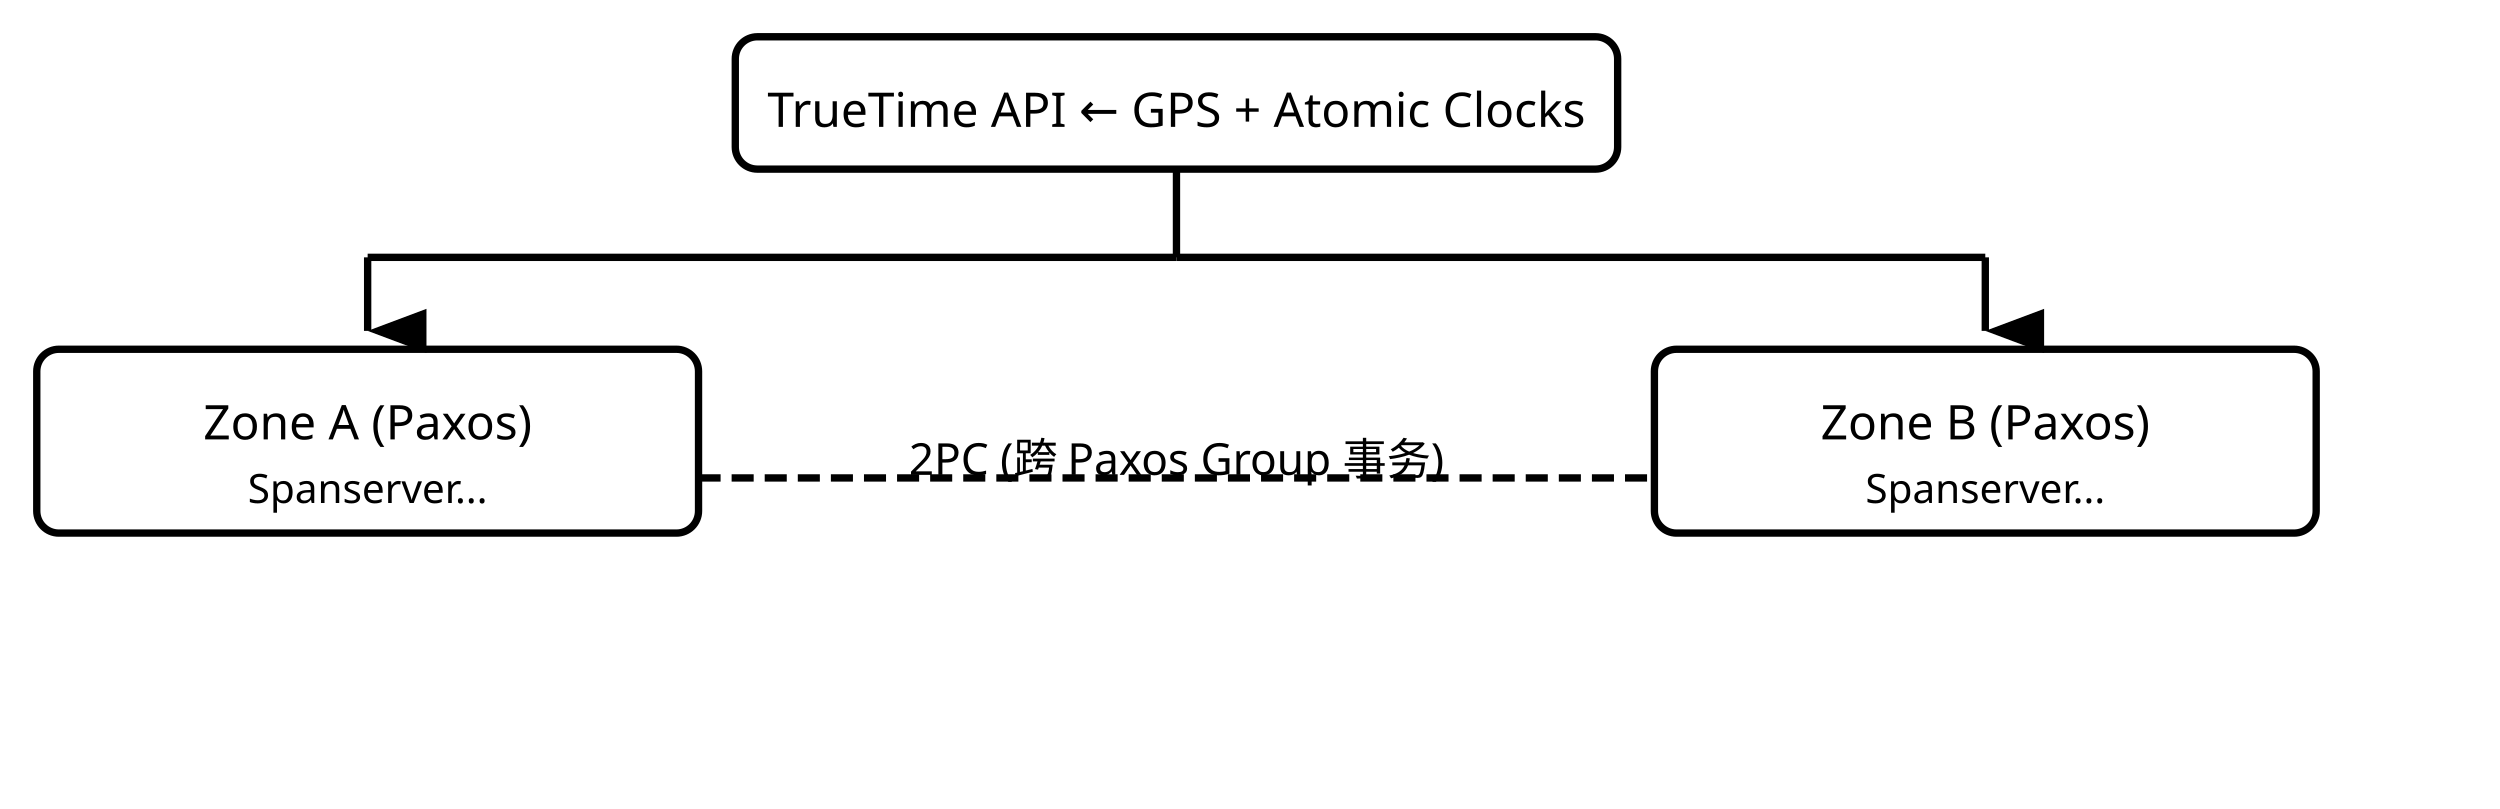
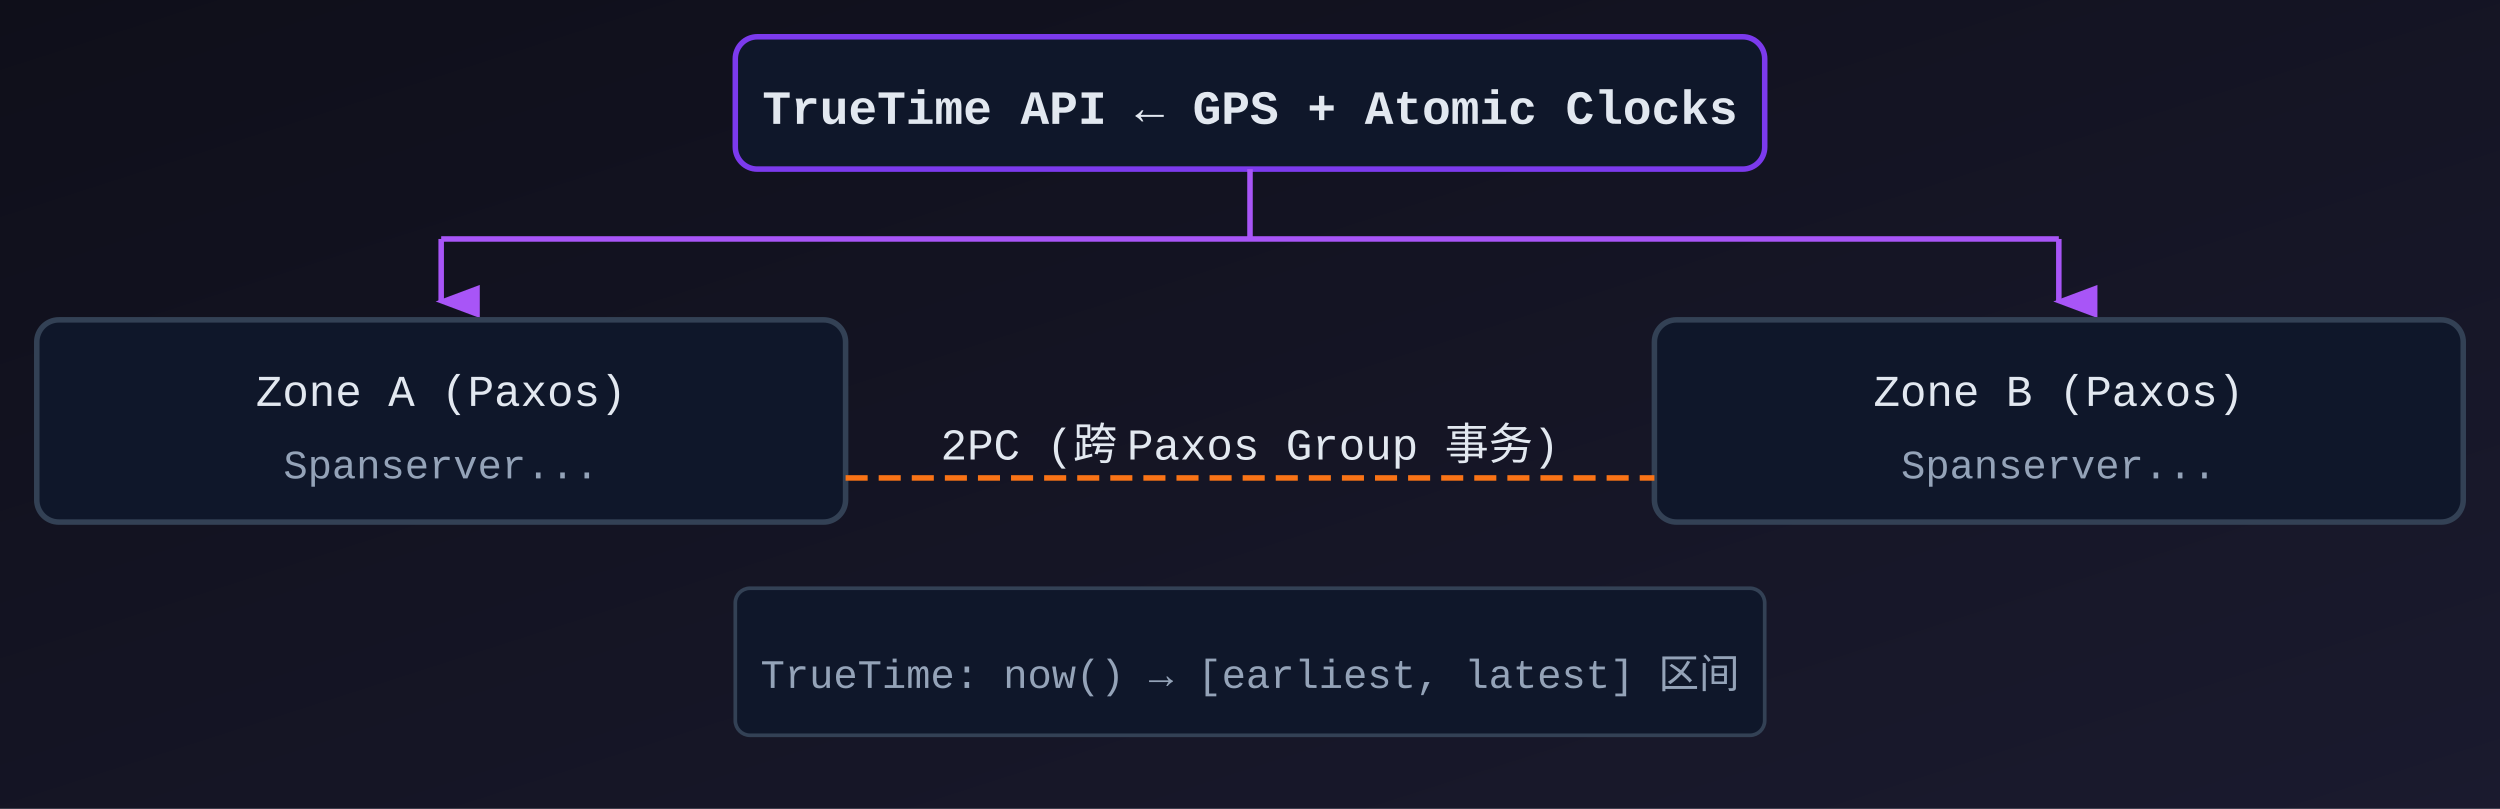
- <svg xmlns="http://www.w3.org/2000/svg" viewBox="0 0 680 220">
+ <svg xmlns="http://www.w3.org/2000/svg" viewBox="0 0 680 220" width="680" height="220">
+   <style>
+     text { font-family: 'SF Mono','Fira Code','Cascada Code','Courier New','Microsoft YaHei','SimHei',monospace; }
+     .t1 { fill: #e2e8f0; font-size: 13px; font-weight: bold; }
+     .t2 { fill: #e2e8f0; font-size: 12px; }
+     .t3 { fill: #94a3b8; font-size: 11px; }
+   </style>
  <defs>
-     <marker id="a5" markerWidth="8" markerHeight="6" refX="8" refY="3" orient="auto">
-       <path d="M0,0 L8,3 L0,6 Z" fill="currentColor" />
-     </marker>
-     <marker id="a5d" markerWidth="6" markerHeight="8" refX="3" refY="8" orient="auto">
-       <path d="M0,0 L3,8 L6,0 Z" fill="currentColor" />
+     <linearGradient id="bg" x1="0%" y1="0%" x2="100%" y2="100%">
+       <stop offset="0%" stop-color="#0f0f1a" />
+       <stop offset="100%" stop-color="#1a1a2e" />
+     </linearGradient>
+     <marker id="ad" markerWidth="6" markerHeight="8" refX="3" refY="7" orient="auto">
+       <polygon points="0 0, 3 8, 6 0" fill="#a855f7" />
    </marker>
  </defs>
-   <rect x="200" y="10" width="240" height="36" rx="6" fill="transparent" stroke="currentColor" stroke-width="2" />
-   <text x="320" y="30" font-family="sans-serif" font-size="13" fill="currentColor" text-anchor="middle" dominant-baseline="middle">TrueTime API ← GPS + Atomic Clocks</text>
-   <line x1="320" y1="46" x2="320" y2="70" stroke="currentColor" stroke-width="2" />
-   <line x1="320" y1="70" x2="100" y2="70" stroke="currentColor" stroke-width="2" />
-   <line x1="320" y1="70" x2="540" y2="70" stroke="currentColor" stroke-width="2" />
-   <line x1="100" y1="70" x2="100" y2="90" stroke="currentColor" stroke-width="2" marker-end="url(#a5d)" />
-   <line x1="540" y1="70" x2="540" y2="90" stroke="currentColor" stroke-width="2" marker-end="url(#a5d)" />
-   <rect x="10" y="95" width="180" height="50" rx="6" fill="transparent" stroke="currentColor" stroke-width="2" />
-   <text x="100" y="115" font-family="sans-serif" font-size="13" fill="currentColor" text-anchor="middle" dominant-baseline="middle">Zone A (Paxos)</text>
-   <text x="100" y="133" font-family="sans-serif" font-size="11" fill="currentColor" text-anchor="middle" dominant-baseline="middle">Spanserver...</text>
-   <rect x="450" y="95" width="180" height="50" rx="6" fill="transparent" stroke="currentColor" stroke-width="2" />
-   <text x="540" y="115" font-family="sans-serif" font-size="13" fill="currentColor" text-anchor="middle" dominant-baseline="middle">Zone B (Paxos)</text>
-   <text x="540" y="133" font-family="sans-serif" font-size="11" fill="currentColor" text-anchor="middle" dominant-baseline="middle">Spanserver...</text>
-   <line x1="190" y1="130" x2="450" y2="130" stroke="currentColor" stroke-width="2" stroke-dasharray="6,3" />
-   <text x="320" y="125" font-family="sans-serif" font-size="12" fill="currentColor" text-anchor="middle" dominant-baseline="middle">2PC (跨 Paxos Group 事务)</text>
+   <rect width="680" height="220" fill="url(#bg)" />
+   <rect x="200" y="10" width="280" height="36" rx="6" fill="#0f172a" stroke="#7c3aed" stroke-width="1.5" />
+   <text x="340" y="30" class="t1" text-anchor="middle" dominant-baseline="middle">TrueTime API ← GPS + Atomic Clocks</text>
+   <line x1="340" y1="46" x2="340" y2="65" stroke="#a855f7" stroke-width="1.5" />
+   <line x1="340" y1="65" x2="120" y2="65" stroke="#a855f7" stroke-width="1.5" />
+   <line x1="340" y1="65" x2="560" y2="65" stroke="#a855f7" stroke-width="1.5" />
+   <line x1="120" y1="65" x2="120" y2="82" stroke="#a855f7" stroke-width="1.5" marker-end="url(#ad)" />
+   <line x1="560" y1="65" x2="560" y2="82" stroke="#a855f7" stroke-width="1.5" marker-end="url(#ad)" />
+   <rect x="10" y="87" width="220" height="55" rx="6" fill="#0f172a" stroke="#334155" stroke-width="1.5" />
+   <text x="120" y="107" class="t2" text-anchor="middle" dominant-baseline="middle">Zone A (Paxos)</text>
+   <text x="120" y="127" class="t3" text-anchor="middle" dominant-baseline="middle">Spanserver...</text>
+   <rect x="450" y="87" width="220" height="55" rx="6" fill="#0f172a" stroke="#334155" stroke-width="1.5" />
+   <text x="560" y="107" class="t2" text-anchor="middle" dominant-baseline="middle">Zone B (Paxos)</text>
+   <text x="560" y="127" class="t3" text-anchor="middle" dominant-baseline="middle">Spanserver...</text>
+   <line x1="230" y1="130" x2="450" y2="130" stroke="#f97316" stroke-width="1.5" stroke-dasharray="6,3" />
+   <text x="340" y="125" class="t2" text-anchor="middle">2PC (跨 Paxos Group 事务)</text>
+   <rect x="200" y="160" width="280" height="40" rx="4" fill="#0f172a" stroke="#334155" stroke-width="1" />
+   <text x="340" y="184" class="t3" text-anchor="middle" dominant-baseline="middle">TrueTime: now() → [earliest, latest] 区间</text>
</svg>
